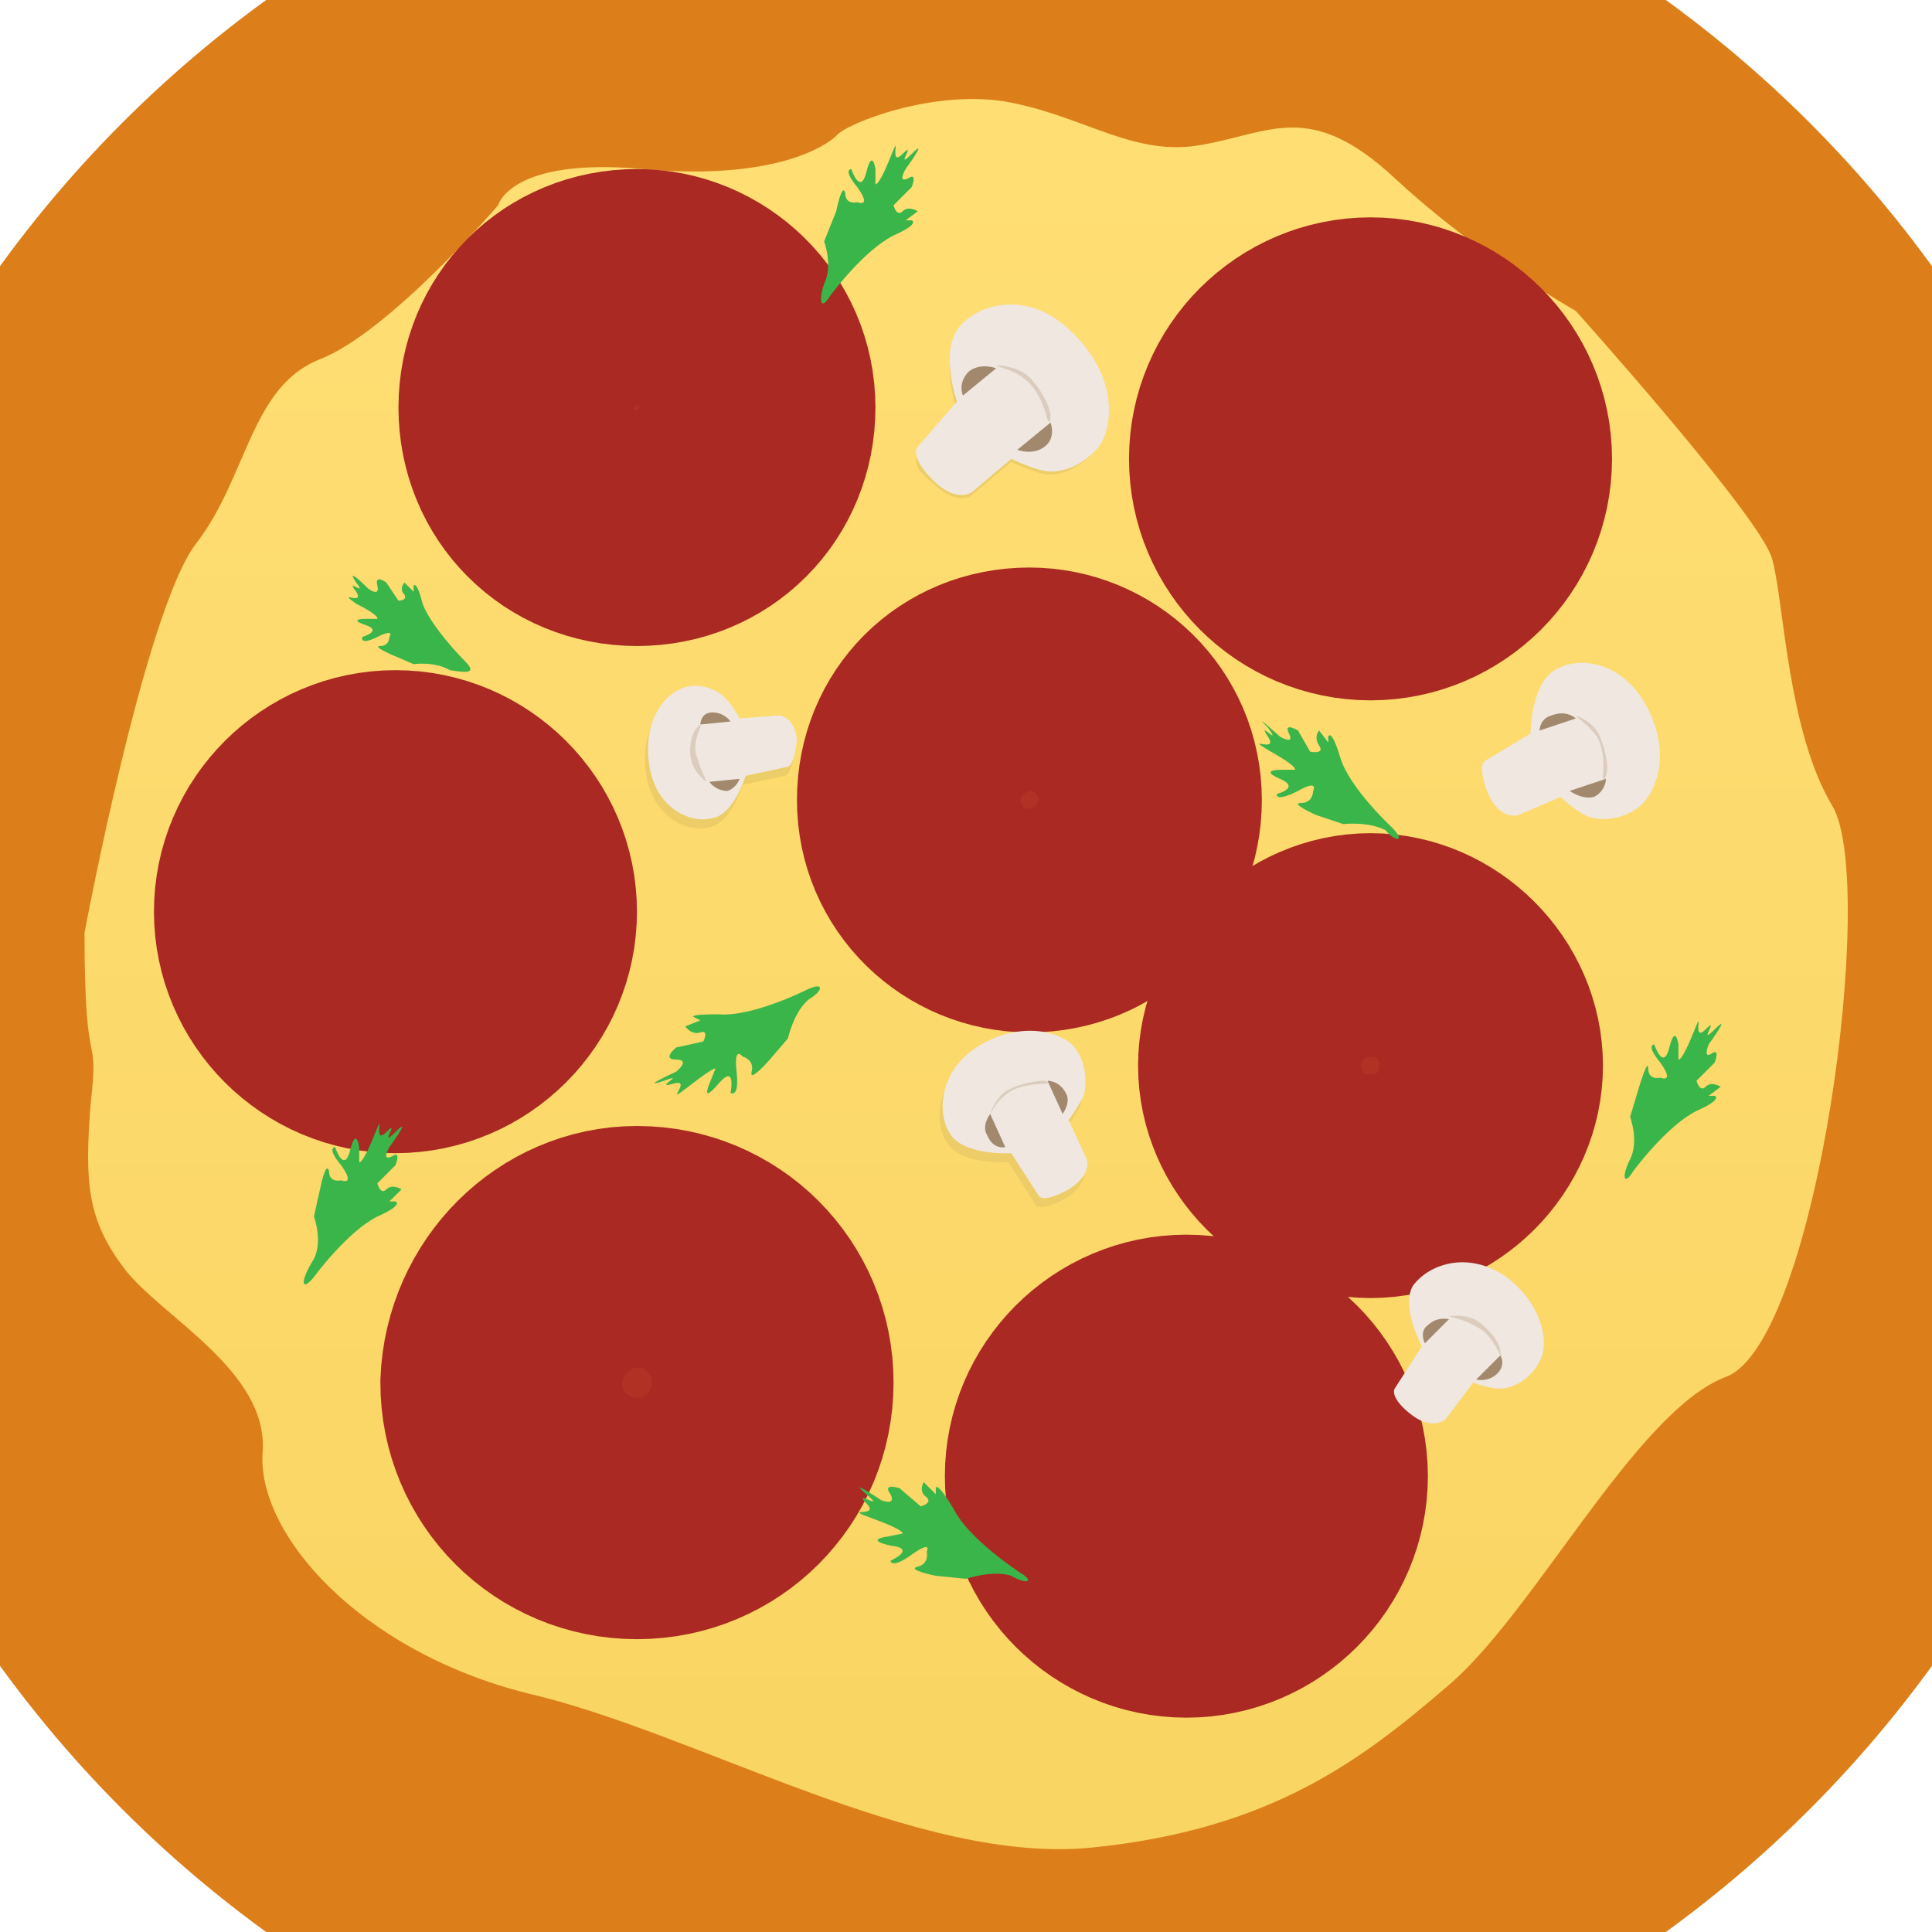
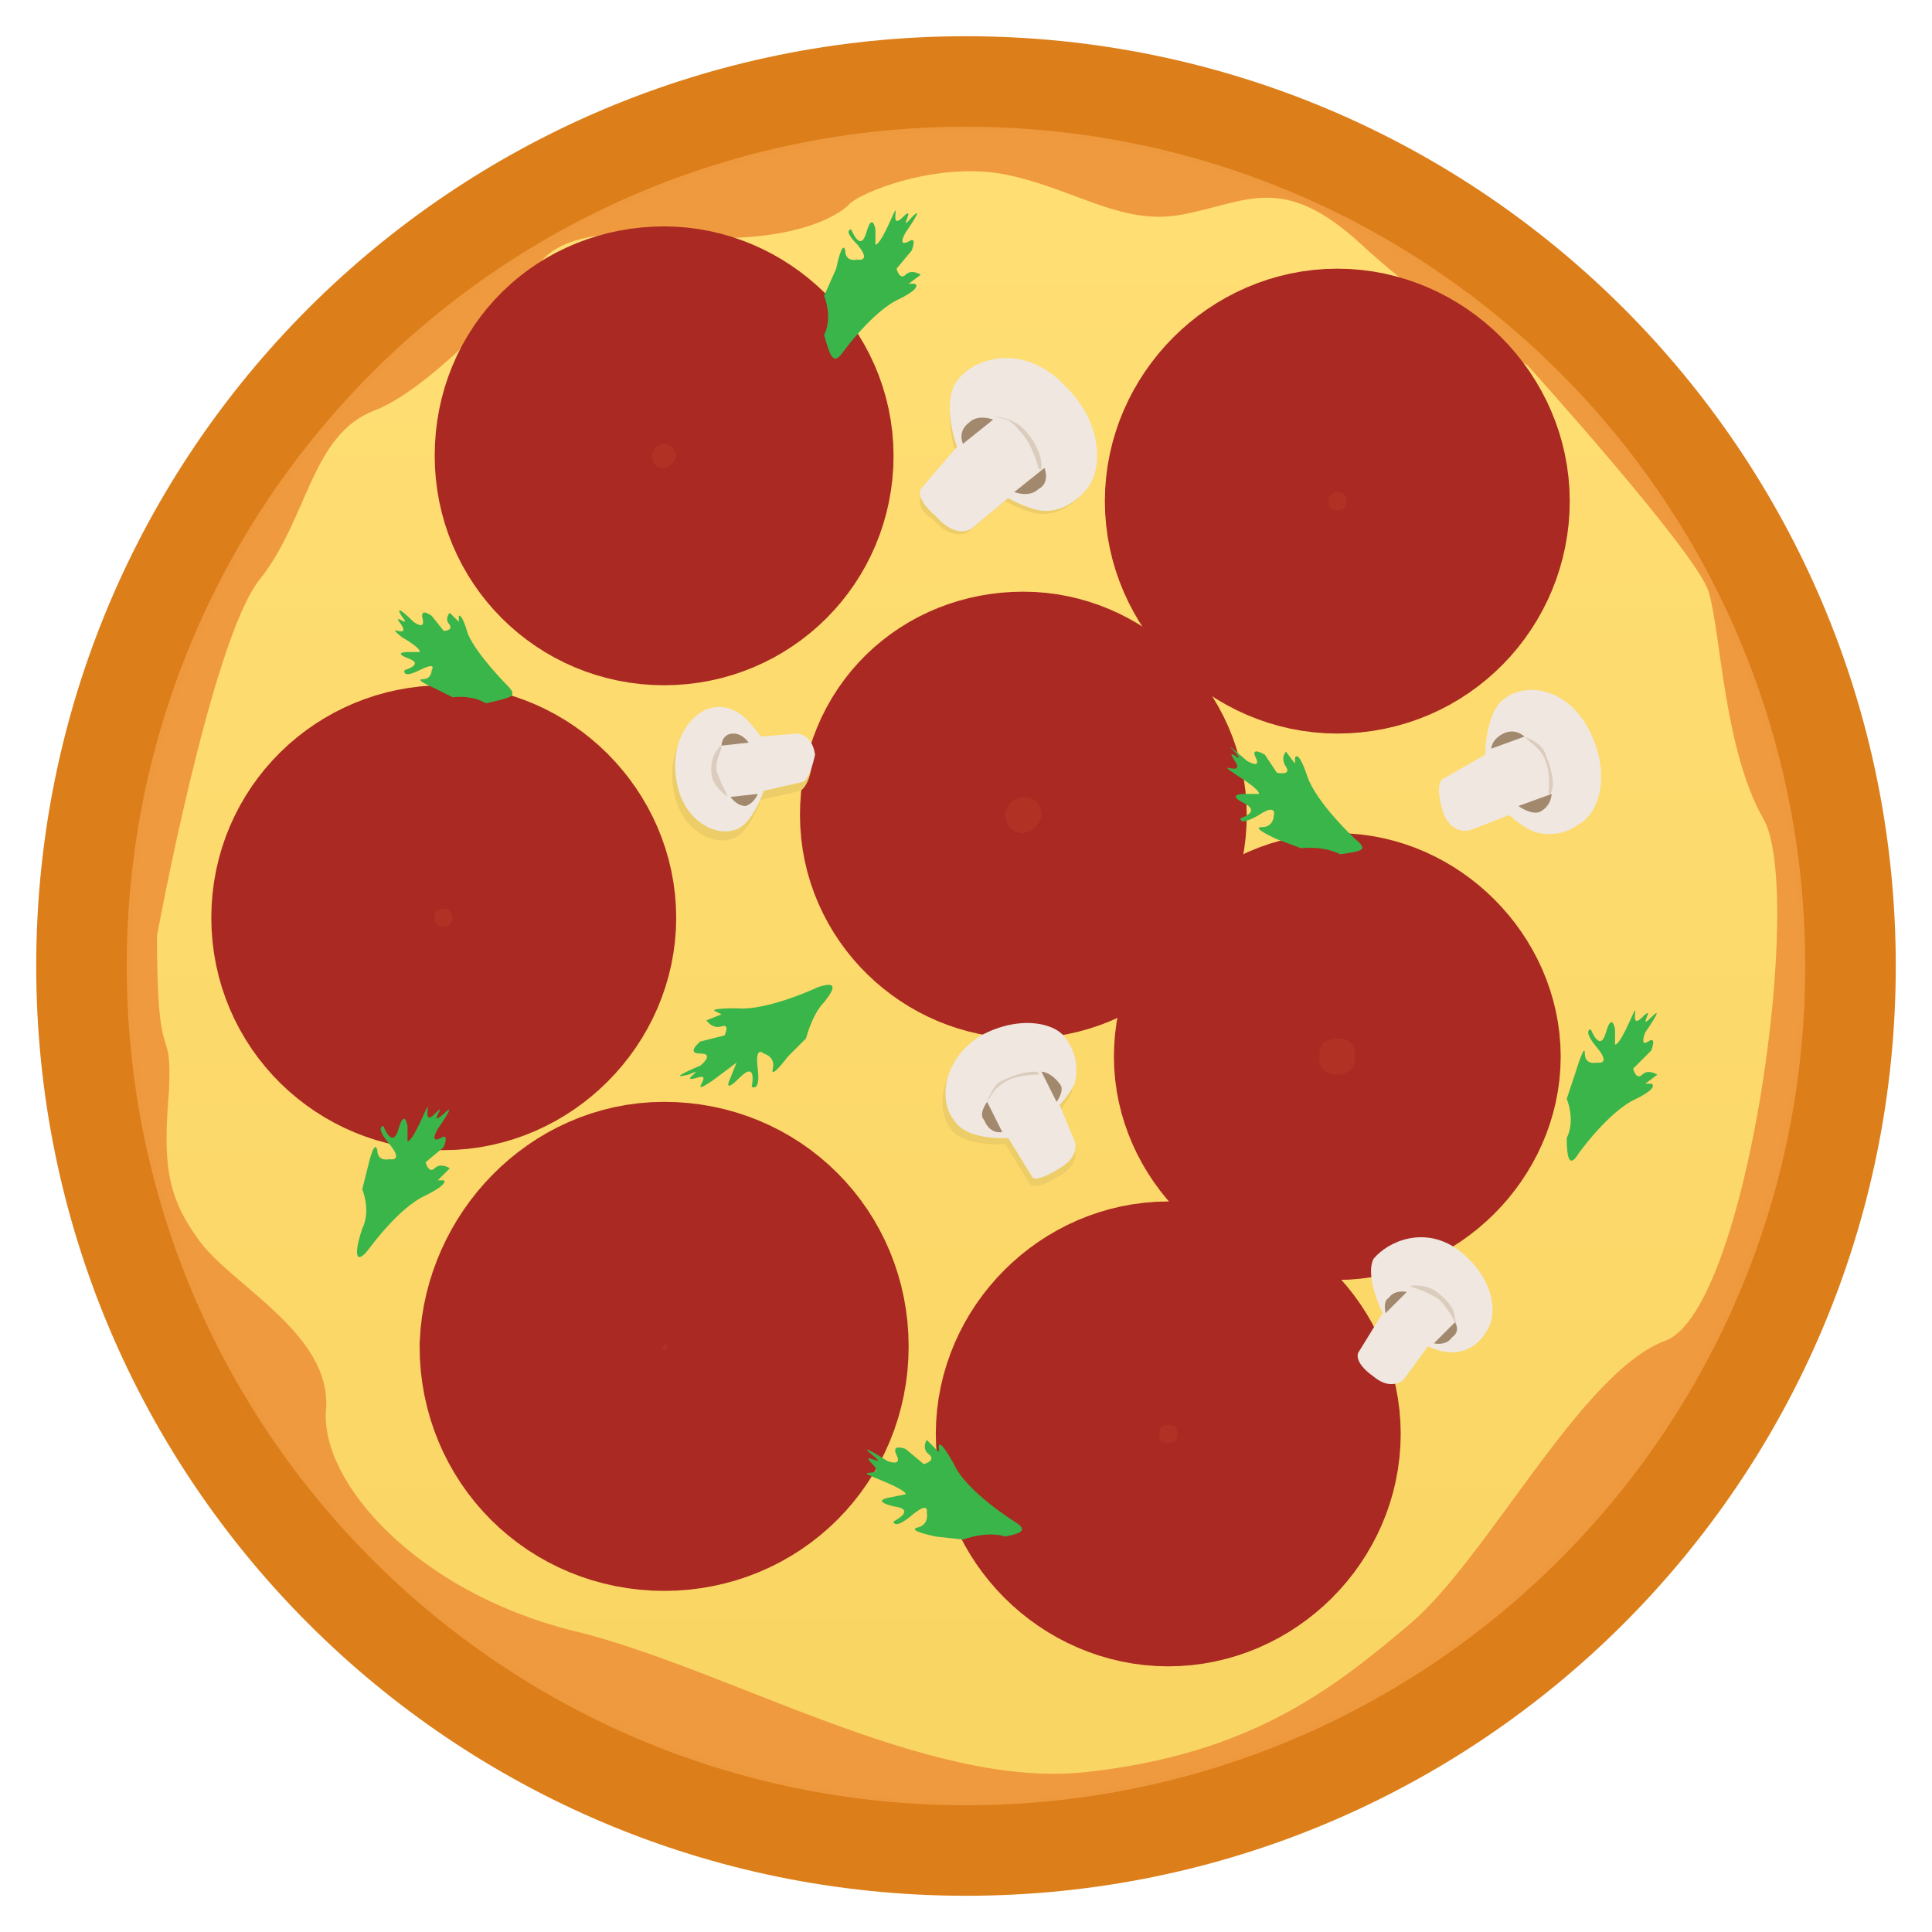
- <svg xmlns="http://www.w3.org/2000/svg" version="1.1" id="Layer_1" x="0px" y="0px" viewBox="0 0 64 64" enable-background="new 0 0 64 64" xml:space="preserve">
-   <radialGradient id="SVGID_1_" cx="-5888.672" cy="5877" r="449.5" gradientTransform="matrix(7.119022e-002 0 0 -7.119021e-002 451.2158 450.3849)" gradientUnits="userSpaceOnUse">
+ <svg xmlns="http://www.w3.org/2000/svg" version="1.1" id="Layer_1" x="0px" y="0px" viewBox="96 96 64 64" enable-background="new 96 96 64 64" xml:space="preserve">
+   <radialGradient id="SVGID_1_" cx="-5888.671" cy="-5621.001" r="412.042" gradientTransform="matrix(7.119022e-002 0 0 7.119021e-002 547.2158 528.1602)" gradientUnits="userSpaceOnUse">
    <stop offset="0" style="stop-color:#FEB661" />
    <stop offset="1.420861e-002" style="stop-color:#FEB560" />
    <stop offset="0.33" style="stop-color:#F5A54D" />
    <stop offset="0.654" style="stop-color:#F19C42" />
    <stop offset="1" style="stop-color:#EF993E" />
  </radialGradient>
-   <path fill="url(#SVGID_1_)" stroke="#DC7F1A" stroke-width="15" stroke-miterlimit="10" d="M32,0c17.7,0,32,14.3,32,32  S49.7,64,32,64S0,49.7,0,32S14.3,0,32,0z" />
-   <linearGradient id="SVGID_2_" gradientUnits="userSpaceOnUse" x1="32.005" y1="59.69" x2="32.005" y2="3.762" gradientTransform="matrix(1 0 0 -1 0 64)">
+   <path fill="url(#SVGID_1_)" stroke="#DC7F1A" stroke-width="3" stroke-miterlimit="10" d="M128,98.7c16.2,0,29.3,13.1,29.3,29.3  s-13.1,29.3-29.3,29.3S98.7,144.2,98.7,128S111.8,98.7,128,98.7z" />
+   <linearGradient id="SVGID_2_" gradientUnits="userSpaceOnUse" x1="32.001" y1="217.654" x2="32.001" y2="230.471" gradientTransform="matrix(4 0 0 4 0 -768)">
    <stop offset="0" style="stop-color:#FFDE74" />
    <stop offset="1" style="stop-color:#F9D563" />
  </linearGradient>
-   <path fill="url(#SVGID_2_)" d="M2.8,30.9c0,0,2-10.7,3.7-12.9s1.8-5.2,4.1-6.1c2.3-0.9,5.9-5.1,5.9-5.1s0.4-1.6,4.8-1.2  s6.1-0.8,6.4-1.1C28,4.1,31,2.9,33.5,3.4s4.1,1.8,6.3,1.4c2.3-0.4,3.6-1.5,6.4,1.1c2.8,2.6,6,4.4,6,4.4s6.1,6.8,6.5,8.2  c0.4,1.4,0.5,5.7,2,8.2s-0.5,17.7-3.5,18.9c-3,1.1-6.4,7.9-9.3,10.3c-2.8,2.4-5.8,4.7-11.7,5.3c-5.8,0.6-13.1-3.8-18.7-5.1  c-5.6-1.4-9-5.3-8.8-8c0.2-2.7-3.4-4.5-4.6-6.1s-1.3-2.8-1.1-5.4C3.3,33.9,2.8,36,2.8,30.9z" />
-   <path fill="#B13125" stroke="#AA2922" stroke-width="8" stroke-miterlimit="10" d="M13.1,26.2c2.2,0,4,1.8,4,4s-1.8,4-4,4  s-4-1.8-4-4S10.9,26.2,13.1,26.2z" />
-   <path fill="#B13125" stroke="#AA2922" stroke-width="8" stroke-miterlimit="10" d="M21.1,41.3c2.5,0,4.5,2,4.5,4.5  c0,2.5-2,4.5-4.5,4.5s-4.5-2-4.5-4.5C16.7,43.3,18.7,41.3,21.1,41.3z" />
-   <path fill="#B13125" stroke="#AA2922" stroke-width="8" stroke-miterlimit="10" d="M39.3,44.9c2.2,0,4,1.8,4,4s-1.8,4-4,4  s-4-1.8-4-4S37.1,44.9,39.3,44.9z" />
-   <path fill="#B13125" stroke="#AA2922" stroke-width="8" stroke-miterlimit="10" d="M34.1,22.8c2,0,3.7,1.6,3.7,3.7s-1.6,3.7-3.7,3.7  c-2,0-3.7-1.6-3.7-3.7S32,22.8,34.1,22.8z" />
-   <path fill="#B13125" stroke="#AA2922" stroke-width="8" stroke-miterlimit="10" d="M45.4,11.2c2.2,0,4,1.8,4,4s-1.8,4-4,4  s-4-1.8-4-4S43.2,11.2,45.4,11.2z" />
-   <path fill="#B13125" stroke="#AA2922" stroke-width="8" stroke-miterlimit="10" d="M45.4,31.6c2,0,3.7,1.7,3.7,3.7S47.4,39,45.4,39  s-3.7-1.7-3.7-3.7S43.4,31.6,45.4,31.6z" />
-   <path fill="#B13125" stroke="#AA2922" stroke-width="8" stroke-miterlimit="10" d="M21.1,9.6c2.1,0,3.9,1.7,3.9,3.9  s-1.7,3.9-3.9,3.9s-3.9-1.7-3.9-3.9S18.9,9.6,21.1,9.6z" />
-   <path fill="#39B54A" d="M33.8,52.1c0,0-1.7-1.1-2.2-2.1C31,49,31,49.3,31,49.3l0,0.2l-0.4-0.4c0,0-0.2,0.3,0.1,0.5  c0.2,0.2-0.2,0.3-0.2,0.3l-0.7-0.6c0,0-0.6-0.2-0.3,0.2c0.2,0.4-0.3,0.2-0.3,0.2s-1.2-0.8-0.5-0.2c0.7,0.6-0.5-0.2,0,0.3  c0.5,0.5-0.9,0.1,0.2,0.5c1.1,0.4,1,0.5,1,0.5l-0.5,0.1c0,0-0.8,0.1,0.1,0.3c0.9,0.1,0,0.5,0,0.5s0,0.3,0.7-0.2  c0.7-0.5,0.5-0.1,0.5-0.1s0.1,0.4-0.3,0.5s0.6,0.3,0.6,0.3l1,0.1c0,0,0.9-0.3,1.5-0.1C34,52.5,34.3,52.4,33.8,52.1z" />
-   <path fill="#39B54A" d="M26.7,32.8c0,0-1.8,0.9-2.9,0.8c-1.1,0-0.8,0.1-0.8,0.1l0.2,0.1L22.7,34c0,0,0.2,0.3,0.5,0.2  c0.3-0.1,0.1,0.3,0.1,0.3l-0.9,0.2c0,0-0.5,0.4,0,0.4c0.5,0,0,0.4,0,0.4s-1.3,0.6-0.4,0.3c0.8-0.3-0.4,0.3,0.3,0.1  c0.7-0.2-0.4,0.8,0.5,0.1c0.9-0.7,0.9-0.6,0.9-0.6l-0.2,0.5c0,0-0.3,0.7,0.3,0c0.6-0.7,0.4,0.3,0.4,0.3s0.3,0.2,0.2-0.7  c-0.1-0.9,0.2-0.5,0.2-0.5s0.4,0.1,0.3,0.5s0.6-0.4,0.6-0.4l0.6-0.7c0,0,0.2-0.9,0.7-1.3C27.3,32.8,27.3,32.5,26.7,32.8z" />
-   <path fill="#39B54A" d="M15.4,21.9c0,0-1.1-1.1-1.4-1.9c-0.2-0.8-0.3-0.6-0.3-0.6l0,0.2l-0.3-0.3c0,0-0.2,0.2,0,0.4  c0.1,0.2-0.2,0.2-0.2,0.2l-0.4-0.6c0,0-0.4-0.3-0.3,0.1s-0.3,0.1-0.3,0.1s-0.8-0.8-0.4-0.2c0.4,0.5-0.4-0.2,0,0.3  c0.3,0.5-0.7-0.1,0,0.4c0.8,0.4,0.7,0.5,0.7,0.5l-0.4,0c0,0-0.6,0,0,0.2c0.6,0.2-0.1,0.4-0.1,0.4s-0.1,0.3,0.5,0  c0.6-0.3,0.4,0,0.4,0s0,0.3-0.3,0.3c-0.3,0,0.4,0.3,0.4,0.3l0.7,0.3c0,0,0.7-0.1,1.2,0.2C15.5,22.3,15.8,22.3,15.4,21.9z" />
-   <path fill="#39B54A" d="M46.1,27.4c0,0-1.4-1.3-1.7-2.3c-0.3-1-0.4-0.7-0.4-0.7l0,0.2l-0.3-0.4c0,0-0.2,0.2,0,0.5  c0.2,0.3-0.3,0.2-0.3,0.2L43,24.2c0,0-0.5-0.3-0.3,0.1c0.2,0.4-0.3,0.1-0.3,0.1s-1-0.9-0.4-0.3c0.5,0.7-0.4-0.3,0,0.3  c0.4,0.6-0.9-0.1,0.1,0.5c0.9,0.5,0.8,0.6,0.8,0.6l-0.5,0c0,0-0.7,0,0,0.3s-0.1,0.5-0.1,0.5s-0.1,0.3,0.7-0.1c0.7-0.4,0.5,0,0.5,0  s0,0.4-0.4,0.4c-0.4,0,0.5,0.4,0.5,0.4l0.9,0.3c0,0,0.8-0.1,1.4,0.2C46.2,27.9,46.6,27.9,46.1,27.4z" />
-   <path fill="#EDCD67" d="M30.4,15.1l1.3-1.5c0,0-0.6-1.7,0.1-2.5c0.7-0.8,2.3-1.1,3.7,0.2c1.4,1.4,1.3,3,0.8,3.6  c-0.5,0.6-1.2,0.9-1.7,0.8c-0.5-0.1-1.1-0.4-1.1-0.4l-1.3,1.1c0,0-0.5,0.4-1.3-0.4C30.1,15.4,30.4,15.1,30.4,15.1z" />
-   <path fill="#EFE7E0" d="M30.4,14.8l1.3-1.5c0,0-0.6-1.7,0.1-2.5c0.7-0.8,2.4-1.2,3.8,0.3c1.4,1.4,1.3,3,0.8,3.7  c-0.5,0.6-1.2,0.9-1.8,0.8c-0.5-0.1-1.1-0.4-1.1-0.4l-1.3,1.1c0,0-0.5,0.4-1.3-0.4C30.1,15.1,30.4,14.8,30.4,14.8z" />
-   <path fill="#A2886D" d="M31.9,13.1l1.1-0.9c0,0-0.5-0.2-0.9,0.1C31.7,12.7,31.9,13.1,31.9,13.1z" />
-   <path fill="#A2886D" d="M34.8,14l-1.1,0.9c0,0,0.5,0.2,0.9-0.1C35,14.5,34.8,14,34.8,14z" />
-   <path fill="#DBCCBD" d="M33,12.1c0,0,0.7,0,1.1,0.4c0.4,0.4,0.7,1,0.7,1.3c0,0.3-0.1,0.1-0.1,0.1s-0.2-0.9-0.7-1.3  S33.4,12.3,33,12.1C32.4,12.1,33,12.1,33,12.1z" />
-   <path fill="#EFE7E0" d="M46.2,46l0.9-1.4c0,0-0.7-1.3-0.3-2c0.5-0.7,1.8-1.2,3.1-0.3c1.3,1,1.4,2.3,1.1,2.8  c-0.3,0.6-0.9,0.9-1.3,0.9c-0.4,0-0.9-0.2-0.9-0.2L47.9,47c0,0-0.4,0.4-1.1-0.1C46,46.3,46.2,46,46.2,46z" />
-   <path fill="#A2886D" d="M47.2,44.5l0.8-0.8c0,0-0.4-0.1-0.7,0.2C47,44.1,47.2,44.5,47.2,44.5z" />
-   <path fill="#A2886D" d="M49.7,44.9l-0.8,0.8c0,0,0.4,0.1,0.7-0.2C49.9,45.2,49.7,44.9,49.7,44.9z" />
-   <path fill="#DBCCBD" d="M48,43.6c0,0,0.6-0.1,1,0.2c0.4,0.3,0.7,0.7,0.7,1c0.1,0.3,0,0.1,0,0.1s-0.3-0.7-0.7-0.9  C48.5,43.7,48.3,43.7,48,43.6C47.6,43.6,48,43.6,48,43.6z" />
-   <path fill="#EFE7E0" d="M49.2,25.2l1.5-0.9c0,0,0-1.6,0.8-2.1c0.8-0.5,2.3-0.3,3.1,1.3c0.8,1.6,0.2,2.9-0.4,3.3  c-0.6,0.4-1.3,0.4-1.7,0.2c-0.4-0.2-0.8-0.6-0.8-0.6l-1.4,0.6c0,0-0.6,0.2-1-0.7C48.9,25.3,49.2,25.2,49.2,25.2z" />
-   <path fill="#A2886D" d="M51,24.2l1.2-0.4c0,0-0.3-0.3-0.8-0.1C51,23.8,51,24.2,51,24.2z" />
-   <path fill="#A2886D" d="M53.2,25.8L52,26.2c0,0,0.4,0.3,0.8,0.2C53.2,26.2,53.2,25.8,53.2,25.8z" />
-   <path fill="#DBCCBD" d="M52.2,23.7c0,0,0.6,0.2,0.8,0.7c0.2,0.5,0.3,1,0.2,1.3c-0.1,0.3-0.1,0-0.1,0s0.1-0.8-0.2-1.3  C52.6,24,52.5,24,52.2,23.7C51.7,23.5,52.2,23.7,52.2,23.7z" />
-   <path fill="#EDCD67" d="M26,25.7L24.6,26c0,0-0.4,1.3-1.1,1.4c-0.7,0.2-1.9-0.3-2.1-1.8c-0.2-1.4,0.5-2.3,1.1-2.5  c0.5-0.2,1.1,0,1.4,0.3c0.3,0.3,0.5,0.7,0.5,0.7l1.3-0.1c0,0,0.5,0,0.6,0.8C26.3,25.6,26,25.7,26,25.7z" />
-   <path fill="#EFE7E0" d="M26.1,25.4l-1.4,0.3c0,0-0.4,1.3-1.1,1.4c-0.7,0.2-1.9-0.3-2.1-1.8c-0.2-1.4,0.5-2.3,1.1-2.5  c0.5-0.2,1.1,0,1.4,0.3c0.3,0.3,0.5,0.7,0.5,0.7l1.3-0.1c0,0,0.5,0,0.6,0.8C26.3,25.4,26.1,25.4,26.1,25.4z" />
-   <path fill="#A2886D" d="M24.5,25.8l-1,0.1c0,0,0.2,0.3,0.6,0.3C24.4,26.1,24.5,25.8,24.5,25.8z" />
-   <path fill="#A2886D" d="M23.2,24l1-0.1c0,0-0.2-0.3-0.6-0.3C23.2,23.6,23.2,24,23.2,24z" />
-   <path fill="#DBCCBD" d="M23.4,25.9c0,0-0.4-0.3-0.5-0.7c-0.1-0.4,0-0.9,0.2-1.1c0.1-0.2,0.1,0,0.1,0s-0.3,0.6-0.1,1  C23.2,25.5,23.3,25.6,23.4,25.9C23.7,26.1,23.4,25.9,23.4,25.9z" />
-   <path fill="#EDCD67" d="M34.3,39.9l-0.9-1.4c0,0-1.5,0.1-2-0.6c-0.5-0.7-0.4-2.2,1-3c1.4-0.8,2.7-0.4,3.1,0.1  c0.4,0.5,0.4,1.2,0.3,1.6c-0.2,0.4-0.5,0.8-0.5,0.8l0.6,1.3c0,0,0.2,0.5-0.6,1C34.4,40.2,34.3,39.9,34.3,39.9z" />
-   <path fill="#EFE7E0" d="M34.4,39.6l-0.9-1.4c0,0-1.5,0.1-2-0.6s-0.4-2.2,1-3c1.4-0.8,2.7-0.4,3.1,0.1c0.4,0.5,0.4,1.2,0.3,1.6  c-0.2,0.4-0.5,0.8-0.5,0.8l0.6,1.3c0,0,0.2,0.5-0.6,1C34.5,39.9,34.4,39.6,34.4,39.6z" />
-   <path fill="#A2886D" d="M33.3,38l-0.5-1.1c0,0-0.3,0.4-0.1,0.7C32.9,38.1,33.3,38,33.3,38z" />
-   <path fill="#A2886D" d="M34.7,35.8l0.5,1.1c0,0,0.3-0.4,0.1-0.7C35.1,35.8,34.7,35.8,34.7,35.8z" />
-   <path fill="#DBCCBD" d="M32.8,36.9c0,0,0.2-0.6,0.6-0.8s0.9-0.3,1.2-0.3c0.3,0.1,0,0.1,0,0.1s-0.8,0-1.2,0.3  C33,36.5,33,36.6,32.8,36.9C32.6,37.3,32.8,36.9,32.8,36.9z" />
-   <path fill="#39B54A" d="M27.5,9.8c0,0,1.1-1.5,2.1-2c0.9-0.4,0.6-0.5,0.6-0.5l-0.2,0L30.4,7c0,0-0.3-0.2-0.5,0  c-0.2,0.2-0.3-0.2-0.3-0.2l0.6-0.6c0,0,0.2-0.5-0.1-0.3C29.7,6.1,30,5.6,30,5.6s0.8-1.1,0.2-0.5c-0.6,0.6,0.2-0.5-0.3,0  c-0.5,0.5,0-0.9-0.4,0.1s-0.5,0.9-0.5,0.9l0-0.5c0,0-0.1-0.7-0.3,0.1c-0.2,0.8-0.5-0.1-0.5-0.1s-0.3,0,0.2,0.6c0.5,0.7,0,0.5,0,0.5  s-0.4,0.1-0.4-0.3c-0.1-0.4-0.3,0.6-0.3,0.6L27.3,8c0,0,0.3,0.8,0,1.4C27.1,10,27.2,10.3,27.5,9.8z" />
-   <path fill="#39B54A" d="M54.1,38.8c0,0,1.1-1.5,2.1-2c0.9-0.4,0.6-0.5,0.6-0.5l-0.2,0L57,36c0,0-0.3-0.2-0.5,0  c-0.2,0.2-0.3-0.2-0.3-0.2l0.6-0.6c0,0,0.2-0.5-0.1-0.3s-0.1-0.3-0.1-0.3s0.8-1.1,0.2-0.5c-0.6,0.6,0.2-0.5-0.3,0  c-0.5,0.5,0-0.9-0.4,0.1c-0.4,1-0.5,0.9-0.5,0.9l0-0.5c0,0-0.1-0.7-0.3,0.1c-0.2,0.8-0.5-0.1-0.5-0.1s-0.3,0,0.2,0.6  c0.5,0.7,0,0.5,0,0.5s-0.4,0.1-0.4-0.3s-0.3,0.6-0.3,0.6L54,37c0,0,0.3,0.8,0,1.4C53.7,39,53.8,39.3,54.1,38.8z" />
-   <path fill="#39B54A" d="M10.4,42.3c0,0,1.1-1.5,2.1-2c0.9-0.4,0.6-0.5,0.6-0.5l-0.2,0l0.4-0.4c0,0-0.3-0.2-0.5,0  c-0.2,0.2-0.3-0.2-0.3-0.2l0.6-0.6c0,0,0.2-0.5-0.1-0.3c-0.4,0.2-0.1-0.3-0.1-0.3s0.8-1.1,0.2-0.5c-0.6,0.6,0.2-0.5-0.3,0  c-0.5,0.5,0-0.9-0.4,0.1c-0.4,1-0.5,0.9-0.5,0.9l0-0.5c0,0-0.1-0.7-0.3,0.1c-0.2,0.8-0.5-0.1-0.5-0.1s-0.3,0,0.2,0.6  c0.5,0.7,0,0.5,0,0.5s-0.4,0.1-0.4-0.3c-0.1-0.4-0.3,0.6-0.3,0.6l-0.2,0.9c0,0,0.3,0.8,0,1.4C9.9,42.5,10,42.8,10.4,42.3z" />
+   <path fill="url(#SVGID_2_)" d="M101.2,127c0,0,1.8-9.8,3.4-11.8c1.6-2,1.7-4.8,3.8-5.6c2.1-0.8,5.4-4.7,5.4-4.7s0.4-1.5,4.4-1.1  c4,0.4,5.6-0.7,5.9-1c0.3-0.4,3-1.5,5.3-1c2.3,0.5,3.8,1.7,5.8,1.3c2.1-0.4,3.3-1.4,5.9,1c2.6,2.4,5.5,4,5.5,4s5.6,6.2,6,7.5  s0.5,5.2,1.8,7.5c1.4,2.3-0.5,16.2-3.2,17.3c-2.8,1-5.9,7.2-8.5,9.4c-2.6,2.2-5.3,4.3-10.7,4.9c-5.3,0.6-12-3.5-17.1-4.7  c-5.1-1.3-8.3-4.9-8.1-7.3c0.2-2.5-3.1-4.1-4.2-5.6c-1.1-1.5-1.2-2.6-1-5C101.7,129.7,101.2,131.7,101.2,127z" />
+   <path fill="#B13125" stroke="#AA2922" stroke-width="8" stroke-miterlimit="10" d="M110.7,122.7c2,0,3.7,1.7,3.7,3.7  c0,2-1.7,3.7-3.7,3.7c-2,0-3.7-1.6-3.7-3.7C107,124.3,108.7,122.7,110.7,122.7z" />
+   <path fill="#B13125" stroke="#AA2922" stroke-width="8" stroke-miterlimit="10" d="M118,136.5c2.3,0,4.1,1.8,4.1,4.1  c0,2.3-1.8,4.1-4.1,4.1c-2.3,0-4.1-1.8-4.1-4.1C114,138.4,115.8,136.5,118,136.5z" />
+   <path fill="#B13125" stroke="#AA2922" stroke-width="8" stroke-miterlimit="10" d="M134.7,139.8c2,0,3.7,1.7,3.7,3.7  s-1.7,3.7-3.7,3.7s-3.7-1.7-3.7-3.7S132.7,139.8,134.7,139.8z" />
+   <path fill="#B13125" stroke="#AA2922" stroke-width="8" stroke-miterlimit="10" d="M129.9,119.6c1.8,0,3.4,1.5,3.4,3.4  c0,1.9-1.5,3.4-3.4,3.4c-1.8,0-3.4-1.5-3.4-3.4C126.5,121,128,119.6,129.9,119.6z" />
+   <path fill="#B13125" stroke="#AA2922" stroke-width="8" stroke-miterlimit="10" d="M140.3,108.9c2,0,3.7,1.7,3.7,3.7  c0,2-1.6,3.7-3.7,3.7c-2,0-3.7-1.7-3.7-3.7C136.6,110.6,138.3,108.9,140.3,108.9z" />
+   <path fill="#B13125" stroke="#AA2922" stroke-width="8" stroke-miterlimit="10" d="M140.3,127.6c1.8,0,3.4,1.6,3.4,3.4  c0,1.8-1.6,3.4-3.4,3.4c-1.8,0-3.4-1.6-3.4-3.4C136.9,129.2,138.4,127.6,140.3,127.6z" />
+   <path fill="#B13125" stroke="#AA2922" stroke-width="8" stroke-miterlimit="10" d="M118,107.5c1.9,0,3.6,1.6,3.6,3.6  c0,2-1.6,3.6-3.6,3.6c-2,0-3.6-1.6-3.6-3.6C114.4,109,116,107.5,118,107.5z" />
+   <path fill="#39B54A" d="M129.6,146.4c0,0-1.6-1-2-1.9c-0.5-0.9-0.5-0.6-0.5-0.6v0.2l-0.4-0.4c0,0-0.2,0.3,0.1,0.5  c0.2,0.2-0.2,0.3-0.2,0.3l-0.6-0.5c0,0-0.5-0.2-0.3,0.2c0.2,0.4-0.3,0.2-0.3,0.2s-1.1-0.7-0.5-0.2c0.6,0.5-0.5-0.2,0,0.3  c0.5,0.5-0.8,0.1,0.2,0.5c1,0.4,0.9,0.5,0.9,0.5l-0.5,0.1c0,0-0.7,0.1,0.1,0.3c0.8,0.1,0,0.5,0,0.5s0,0.3,0.6-0.2  c0.6-0.5,0.5-0.1,0.5-0.1s0.1,0.4-0.3,0.5c-0.4,0.1,0.6,0.3,0.6,0.3l0.9,0.1c0,0,0.8-0.3,1.4-0.1  C129.8,146.8,130.1,146.7,129.6,146.4z" />
+   <path fill="#39B54A" d="M123.1,128.7c0,0-1.7,0.8-2.7,0.7c-1,0-0.7,0.1-0.7,0.1l0.2,0.1l-0.5,0.2c0,0,0.2,0.3,0.5,0.2  c0.3-0.1,0.1,0.3,0.1,0.3l-0.8,0.2c0,0-0.5,0.4,0,0.4c0.5,0,0,0.4,0,0.4s-1.2,0.5-0.4,0.3c0.7-0.3-0.4,0.3,0.3,0.1  c0.6-0.2-0.4,0.7,0.5,0.1c0.8-0.6,0.8-0.6,0.8-0.6l-0.2,0.5c0,0-0.3,0.6,0.3,0c0.6-0.6,0.4,0.3,0.4,0.3s0.3,0.2,0.2-0.6  c-0.1-0.8,0.2-0.5,0.2-0.5s0.4,0.1,0.3,0.5s0.5-0.4,0.5-0.4l0.6-0.6c0,0,0.2-0.8,0.6-1.2C123.7,128.7,123.7,128.5,123.1,128.7z" />
+   <path fill="#39B54A" d="M112.8,118.7c0,0-1-1-1.3-1.7c-0.2-0.7-0.3-0.6-0.3-0.6v0.2l-0.3-0.3c0,0-0.2,0.2,0,0.4  c0.1,0.2-0.2,0.2-0.2,0.2l-0.4-0.5c0,0-0.4-0.3-0.3,0.1c0.1,0.4-0.3,0.1-0.3,0.1s-0.7-0.7-0.4-0.2c0.4,0.5-0.4-0.2,0,0.3  c0.3,0.5-0.6-0.1,0,0.4c0.7,0.4,0.6,0.5,0.6,0.5h-0.4c0,0-0.5,0,0,0.2c0.6,0.2-0.1,0.4-0.1,0.4s-0.1,0.3,0.5,0c0.6-0.3,0.4,0,0.4,0  s0,0.3-0.3,0.3s0.4,0.3,0.4,0.3l0.6,0.3c0,0,0.6-0.1,1.1,0.2C112.9,119.1,113.2,119.1,112.8,118.7z" />
+   <path fill="#39B54A" d="M140.9,123.8c0,0-1.3-1.2-1.6-2.1c-0.3-0.9-0.4-0.6-0.4-0.6v0.2l-0.3-0.4c0,0-0.2,0.2,0,0.5  s-0.3,0.2-0.3,0.2l-0.4-0.6c0,0-0.5-0.3-0.3,0.1c0.2,0.4-0.3,0.1-0.3,0.1s-0.9-0.8-0.4-0.3c0.5,0.6-0.4-0.3,0,0.3  c0.4,0.6-0.8-0.1,0.1,0.5c0.8,0.5,0.7,0.6,0.7,0.6h-0.5c0,0-0.6,0,0,0.3c0.6,0.3-0.1,0.5-0.1,0.5s-0.1,0.3,0.6-0.1  c0.6-0.4,0.5,0,0.5,0s0,0.4-0.4,0.4s0.5,0.4,0.5,0.4l0.8,0.3c0,0,0.7-0.1,1.3,0.2C141,124.2,141.4,124.2,140.9,123.8z" />
+   <path fill="#EDCD67" d="M126.5,112.5l1.2-1.4c0,0-0.6-1.6,0.1-2.3c0.6-0.7,2.1-1,3.4,0.2c1.3,1.3,1.2,2.8,0.7,3.3  c-0.5,0.6-1.1,0.8-1.6,0.7s-1-0.4-1-0.4l-1.2,1c0,0-0.5,0.4-1.2-0.4C126.3,112.8,126.5,112.5,126.5,112.5z" />
+   <path fill="#EFE7E0" d="M126.5,112.2l1.2-1.4c0,0-0.6-1.6,0.1-2.3c0.6-0.7,2.2-1.1,3.5,0.3c1.3,1.3,1.2,2.8,0.7,3.4  c-0.5,0.6-1.1,0.8-1.6,0.7c-0.5-0.1-1-0.4-1-0.4l-1.2,1c0,0-0.5,0.4-1.2-0.4C126.3,112.5,126.5,112.2,126.5,112.2z" />
+   <path fill="#A2886D" d="M127.9,110.7l1-0.8c0,0-0.5-0.2-0.8,0.1C127.7,110.3,127.9,110.7,127.9,110.7z" />
+   <path fill="#A2886D" d="M130.6,111.5l-1,0.8c0,0,0.5,0.2,0.8-0.1C130.8,112,130.6,111.5,130.6,111.5z" />
+   <path fill="#DBCCBD" d="M128.9,109.8c0,0,0.6,0,1,0.4s0.6,0.9,0.6,1.2s-0.1,0.1-0.1,0.1s-0.2-0.8-0.6-1.2  C129.4,109.8,129.3,109.9,128.9,109.8C128.4,109.8,128.9,109.8,128.9,109.8z" />
+   <path fill="#EFE7E0" d="M141,140.8l0.8-1.3c0,0-0.6-1.2-0.3-1.8c0.5-0.6,1.7-1.1,2.8-0.3c1.2,0.9,1.3,2.1,1,2.6  c-0.3,0.6-0.8,0.8-1.2,0.8c-0.4,0-0.8-0.2-0.8-0.2l-0.8,1.1c0,0-0.4,0.4-1-0.1C140.8,141.1,141,140.8,141,140.8z" />
+   <path fill="#A2886D" d="M141.9,139.5l0.7-0.7c0,0-0.4-0.1-0.6,0.2C141.8,139.1,141.9,139.5,141.9,139.5z" />
+   <path fill="#A2886D" d="M144.2,139.8l-0.7,0.7c0,0,0.4,0.1,0.6-0.2C144.4,140.1,144.2,139.8,144.2,139.8z" />
+   <path fill="#DBCCBD" d="M142.7,138.6c0,0,0.5-0.1,0.9,0.2s0.6,0.6,0.6,0.9c0.1,0.3,0,0.1,0,0.1s-0.3-0.6-0.6-0.8  C143.1,138.7,142.9,138.7,142.7,138.6C142.3,138.6,142.7,138.6,142.7,138.6z" />
+   <path fill="#EFE7E0" d="M143.8,121.8l1.4-0.8c0,0,0-1.5,0.7-1.9c0.7-0.5,2.1-0.3,2.8,1.2c0.7,1.5,0.2,2.7-0.4,3  c-0.5,0.4-1.2,0.4-1.6,0.2s-0.7-0.5-0.7-0.5l-1.3,0.5c0,0-0.6,0.2-0.9-0.6C143.5,121.9,143.8,121.8,143.8,121.8z" />
+   <path fill="#A2886D" d="M145.4,120.8l1.1-0.4c0,0-0.3-0.3-0.7-0.1C145.4,120.5,145.4,120.8,145.4,120.8z" />
+   <path fill="#A2886D" d="M147.4,122.3l-1.1,0.4c0,0,0.4,0.3,0.7,0.2C147.4,122.7,147.4,122.3,147.4,122.3z" />
+   <path fill="#DBCCBD" d="M146.5,120.4c0,0,0.6,0.2,0.7,0.6c0.2,0.5,0.3,0.9,0.2,1.2c-0.1,0.3-0.1,0-0.1,0s0.1-0.7-0.2-1.2  C146.9,120.7,146.8,120.7,146.5,120.4C146.1,120.2,146.5,120.4,146.5,120.4z" />
+   <path fill="#EDCD67" d="M122.5,122.2l-1.3,0.3c0,0-0.4,1.2-1,1.3c-0.6,0.2-1.7-0.3-1.9-1.7c-0.2-1.3,0.5-2.1,1-2.3  c0.5-0.2,1,0,1.3,0.3c0.3,0.3,0.5,0.6,0.5,0.6l1.2-0.1c0,0,0.5,0,0.6,0.7C122.8,122.1,122.5,122.2,122.5,122.2z" />
+   <path fill="#EFE7E0" d="M122.6,121.9l-1.3,0.3c0,0-0.4,1.2-1,1.3c-0.6,0.2-1.7-0.3-1.9-1.7c-0.2-1.3,0.5-2.1,1-2.3  c0.5-0.2,1,0,1.3,0.3c0.3,0.3,0.5,0.6,0.5,0.6l1.2-0.1c0,0,0.5,0,0.6,0.7C122.8,121.9,122.6,121.9,122.6,121.9z" />
+   <path fill="#A2886D" d="M121.1,122.3l-0.9,0.1c0,0,0.2,0.3,0.5,0.3C121,122.6,121.1,122.3,121.1,122.3z" />
+   <path fill="#A2886D" d="M119.9,120.7l0.9-0.1c0,0-0.2-0.3-0.5-0.3C119.9,120.3,119.9,120.7,119.9,120.7z" />
+   <path fill="#DBCCBD" d="M120.1,122.4c0,0-0.4-0.3-0.5-0.6c-0.1-0.4,0-0.8,0.2-1c0.1-0.2,0.1,0,0.1,0s-0.3,0.6-0.1,0.9  C119.9,122,120,122.1,120.1,122.4C120.4,122.6,120.1,122.4,120.1,122.4z" />
+   <path fill="#EDCD67" d="M130.1,135.2l-0.8-1.3c0,0-1.4,0.1-1.8-0.5c-0.5-0.6-0.4-2,0.9-2.8c1.3-0.7,2.5-0.4,2.8,0.1s0.4,1.1,0.3,1.5  c-0.2,0.4-0.5,0.7-0.5,0.7l0.6,1.2c0,0,0.2,0.5-0.6,0.9C130.2,135.5,130.1,135.2,130.1,135.2z" />
+   <path fill="#EFE7E0" d="M130.2,135l-0.8-1.3c0,0-1.4,0.1-1.8-0.6c-0.5-0.6-0.4-2,0.9-2.8c1.3-0.7,2.5-0.4,2.8,0.1  c0.4,0.5,0.4,1.1,0.3,1.5c-0.2,0.4-0.5,0.7-0.5,0.7l0.5,1.2c0,0,0.2,0.5-0.5,0.9C130.3,135.2,130.2,135,130.2,135z" />
+   <path fill="#A2886D" d="M129.2,133.5l-0.5-1c0,0-0.3,0.4-0.1,0.6C128.8,133.6,129.2,133.5,129.2,133.5z" />
+   <path fill="#A2886D" d="M130.5,131.5l0.5,1c0,0,0.3-0.4,0.1-0.6C130.8,131.5,130.5,131.5,130.5,131.5z" />
+   <path fill="#DBCCBD" d="M128.7,132.5c0,0,0.2-0.6,0.5-0.7c0.4-0.2,0.8-0.3,1.1-0.3c0.3,0.1,0,0.1,0,0.1s-0.7,0-1.1,0.3  C128.9,132.1,128.9,132.2,128.7,132.5C128.6,132.9,128.7,132.5,128.7,132.5z" />
+   <path fill="#39B54A" d="M123.9,107.7c0,0,1-1.4,1.9-1.8c0.8-0.4,0.5-0.5,0.5-0.5h-0.2l0.4-0.3c0,0-0.3-0.2-0.5,0s-0.3-0.2-0.3-0.2  l0.5-0.6c0,0,0.2-0.5-0.1-0.3c-0.4,0.2-0.1-0.3-0.1-0.3s0.7-1,0.2-0.5c-0.5,0.6,0.2-0.5-0.3,0c-0.5,0.5,0-0.8-0.4,0.1  s-0.5,0.8-0.5,0.8v-0.5c0,0-0.1-0.6-0.3,0.1c-0.2,0.7-0.5-0.1-0.5-0.1s-0.3,0,0.2,0.5c0.5,0.6,0,0.5,0,0.5s-0.4,0.1-0.4-0.3  c-0.1-0.4-0.3,0.6-0.3,0.6l-0.4,0.9c0,0,0.3,0.7,0,1.3C123.5,107.8,123.6,108.1,123.9,107.7z" />
+   <path fill="#39B54A" d="M148.3,134.2c0,0,1-1.4,1.9-1.8c0.8-0.4,0.5-0.5,0.5-0.5h-0.2l0.4-0.3c0,0-0.3-0.2-0.5,0s-0.3-0.2-0.3-0.2  l0.6-0.6c0,0,0.2-0.5-0.1-0.3c-0.3,0.2-0.1-0.3-0.1-0.3s0.7-1,0.2-0.5s0.2-0.5-0.3,0c-0.5,0.5,0-0.8-0.4,0.1  c-0.4,0.9-0.5,0.8-0.5,0.8v-0.5c0,0-0.1-0.6-0.3,0.1c-0.2,0.7-0.5-0.1-0.5-0.1s-0.3,0,0.2,0.6c0.5,0.6,0,0.5,0,0.5s-0.4,0.1-0.4-0.3  s-0.3,0.6-0.3,0.6l-0.3,0.9c0,0,0.3,0.7,0,1.3C147.9,134.4,148,134.7,148.3,134.2z" />
+   <path fill="#39B54A" d="M108.2,137.4c0,0,1-1.4,1.9-1.8c0.8-0.4,0.6-0.5,0.6-0.5h-0.2l0.4-0.4c0,0-0.3-0.2-0.5,0s-0.3-0.2-0.3-0.2  l0.6-0.5c0,0,0.2-0.5-0.1-0.3c-0.4,0.2-0.1-0.3-0.1-0.3s0.7-1,0.2-0.5c-0.6,0.5,0.2-0.5-0.3,0c-0.5,0.5,0-0.8-0.4,0.1  s-0.5,0.8-0.5,0.8v-0.5c0,0-0.1-0.6-0.3,0.1c-0.2,0.7-0.5-0.1-0.5-0.1s-0.3,0,0.2,0.6c0.5,0.6,0,0.5,0,0.5s-0.4,0.1-0.4-0.3  c-0.1-0.4-0.3,0.5-0.3,0.5l-0.2,0.8c0,0,0.3,0.7,0,1.3C107.7,137.6,107.8,137.9,108.2,137.4z" />
</svg>
